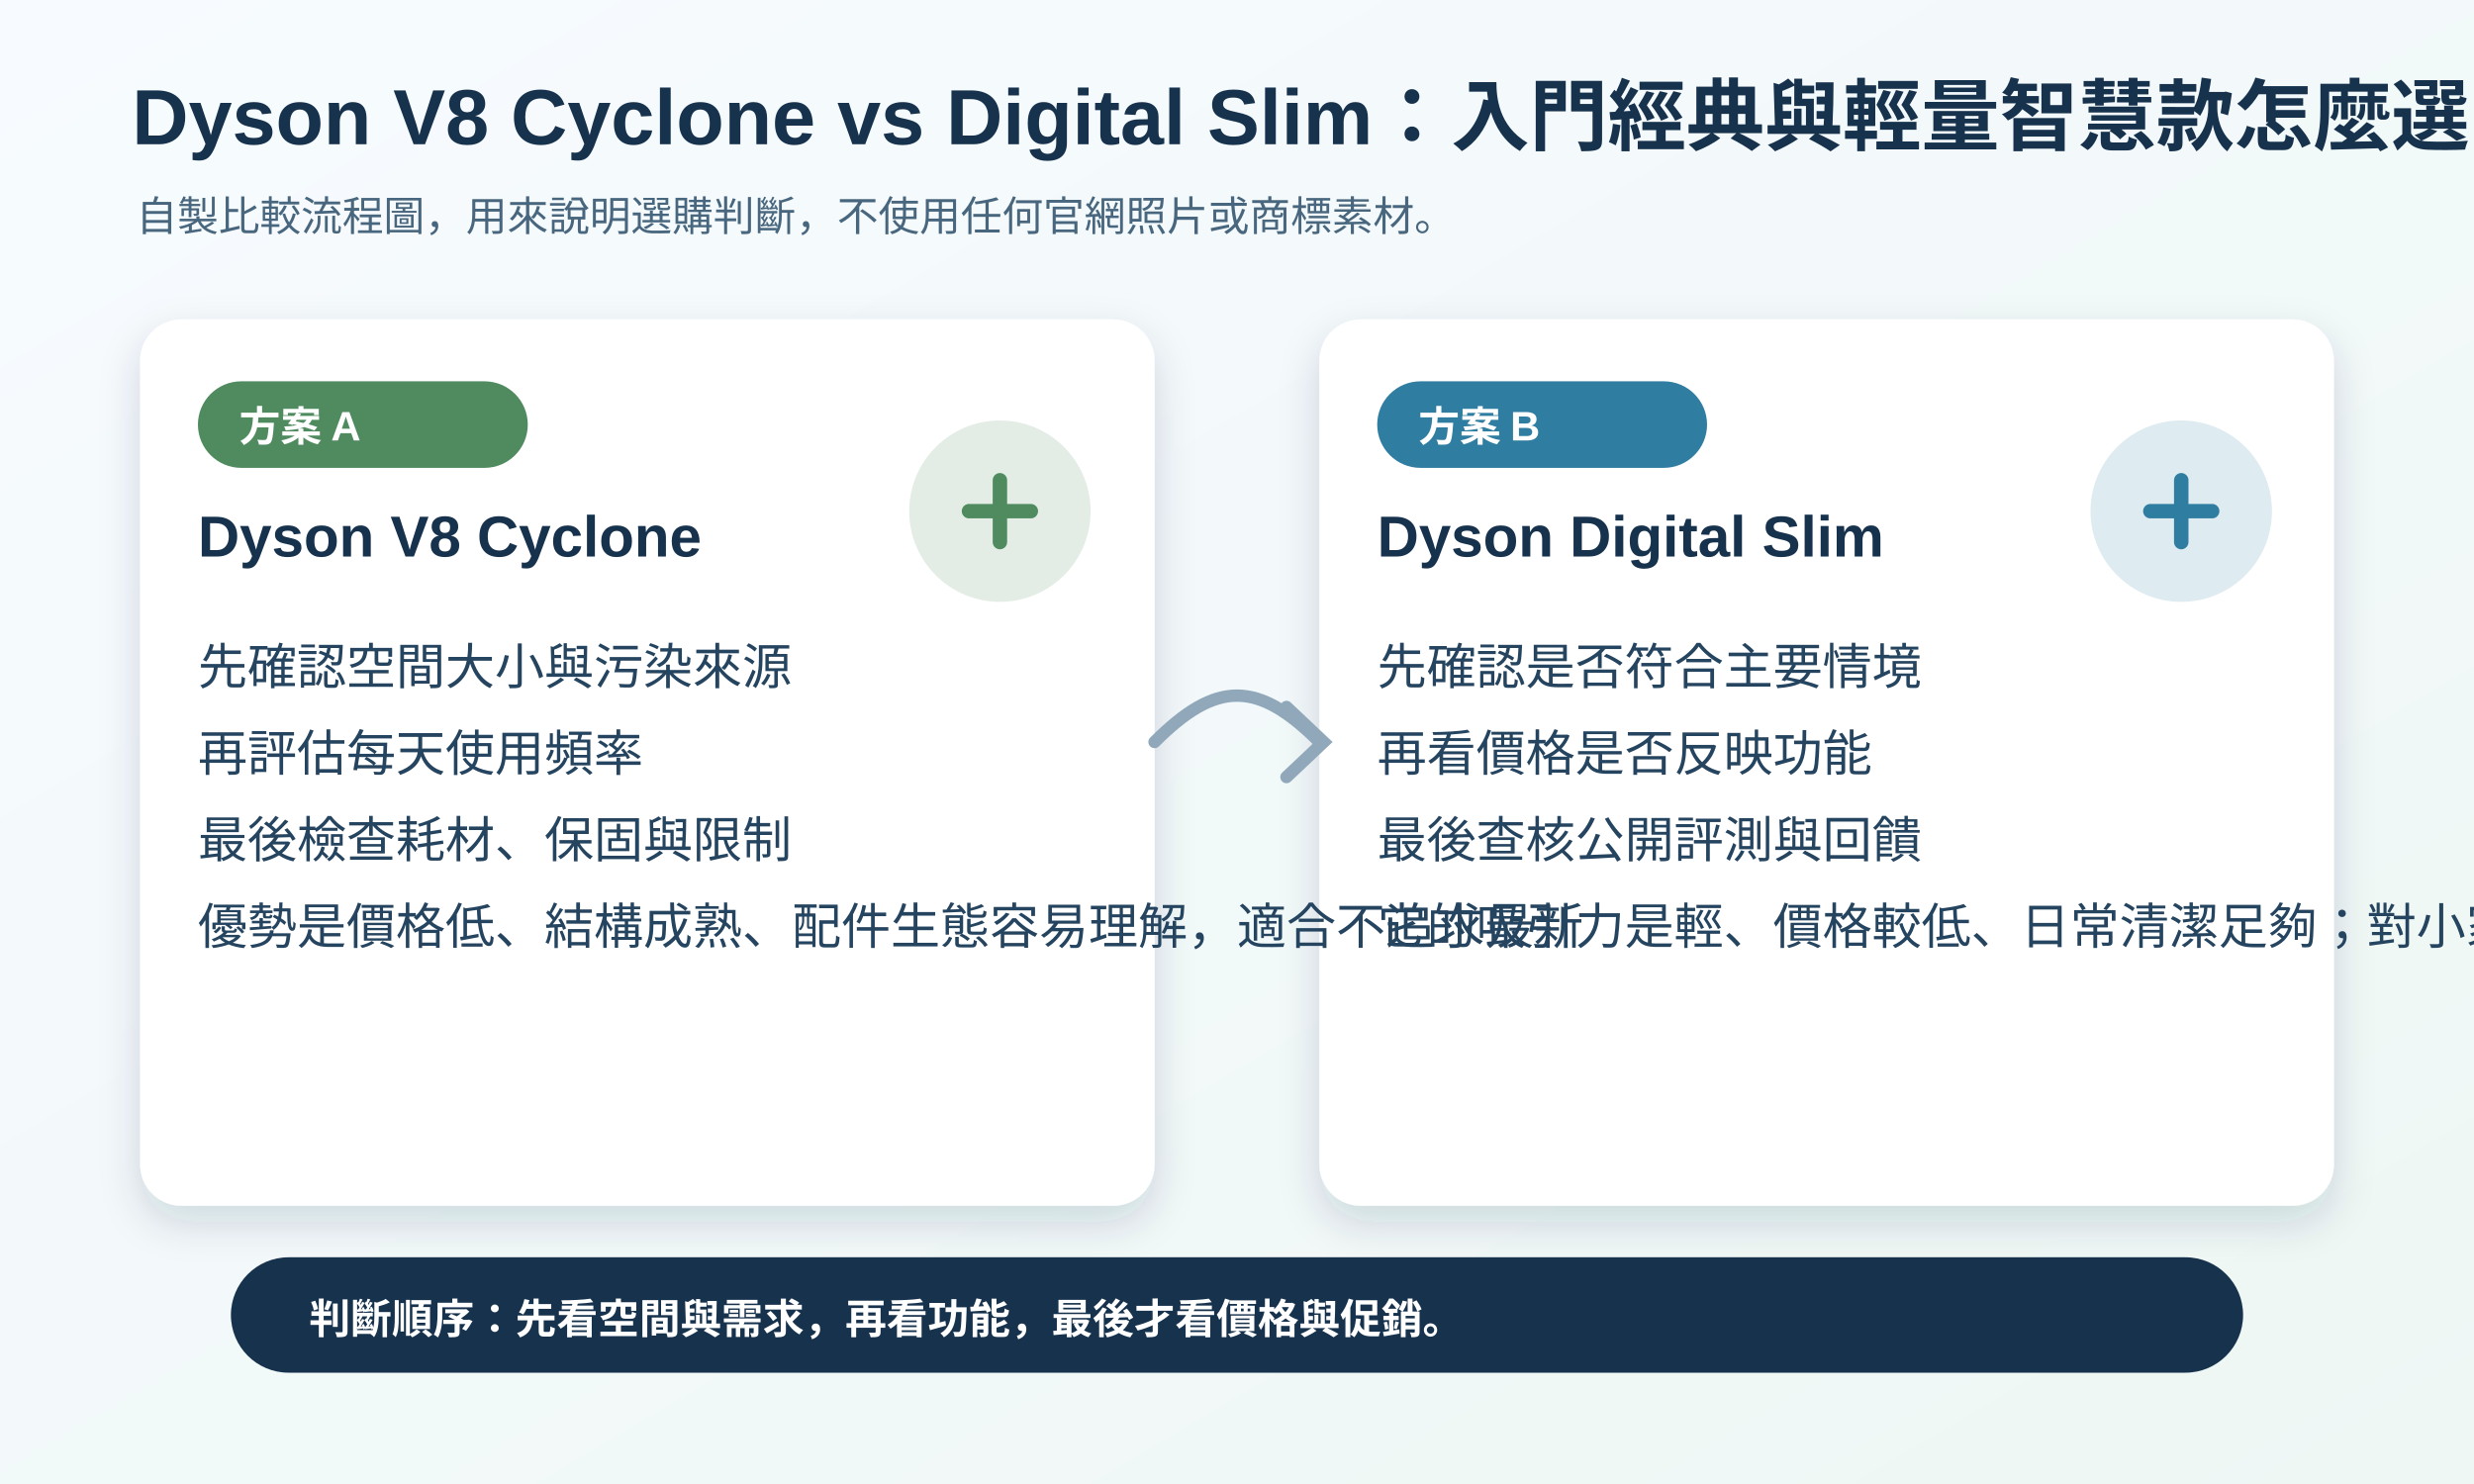
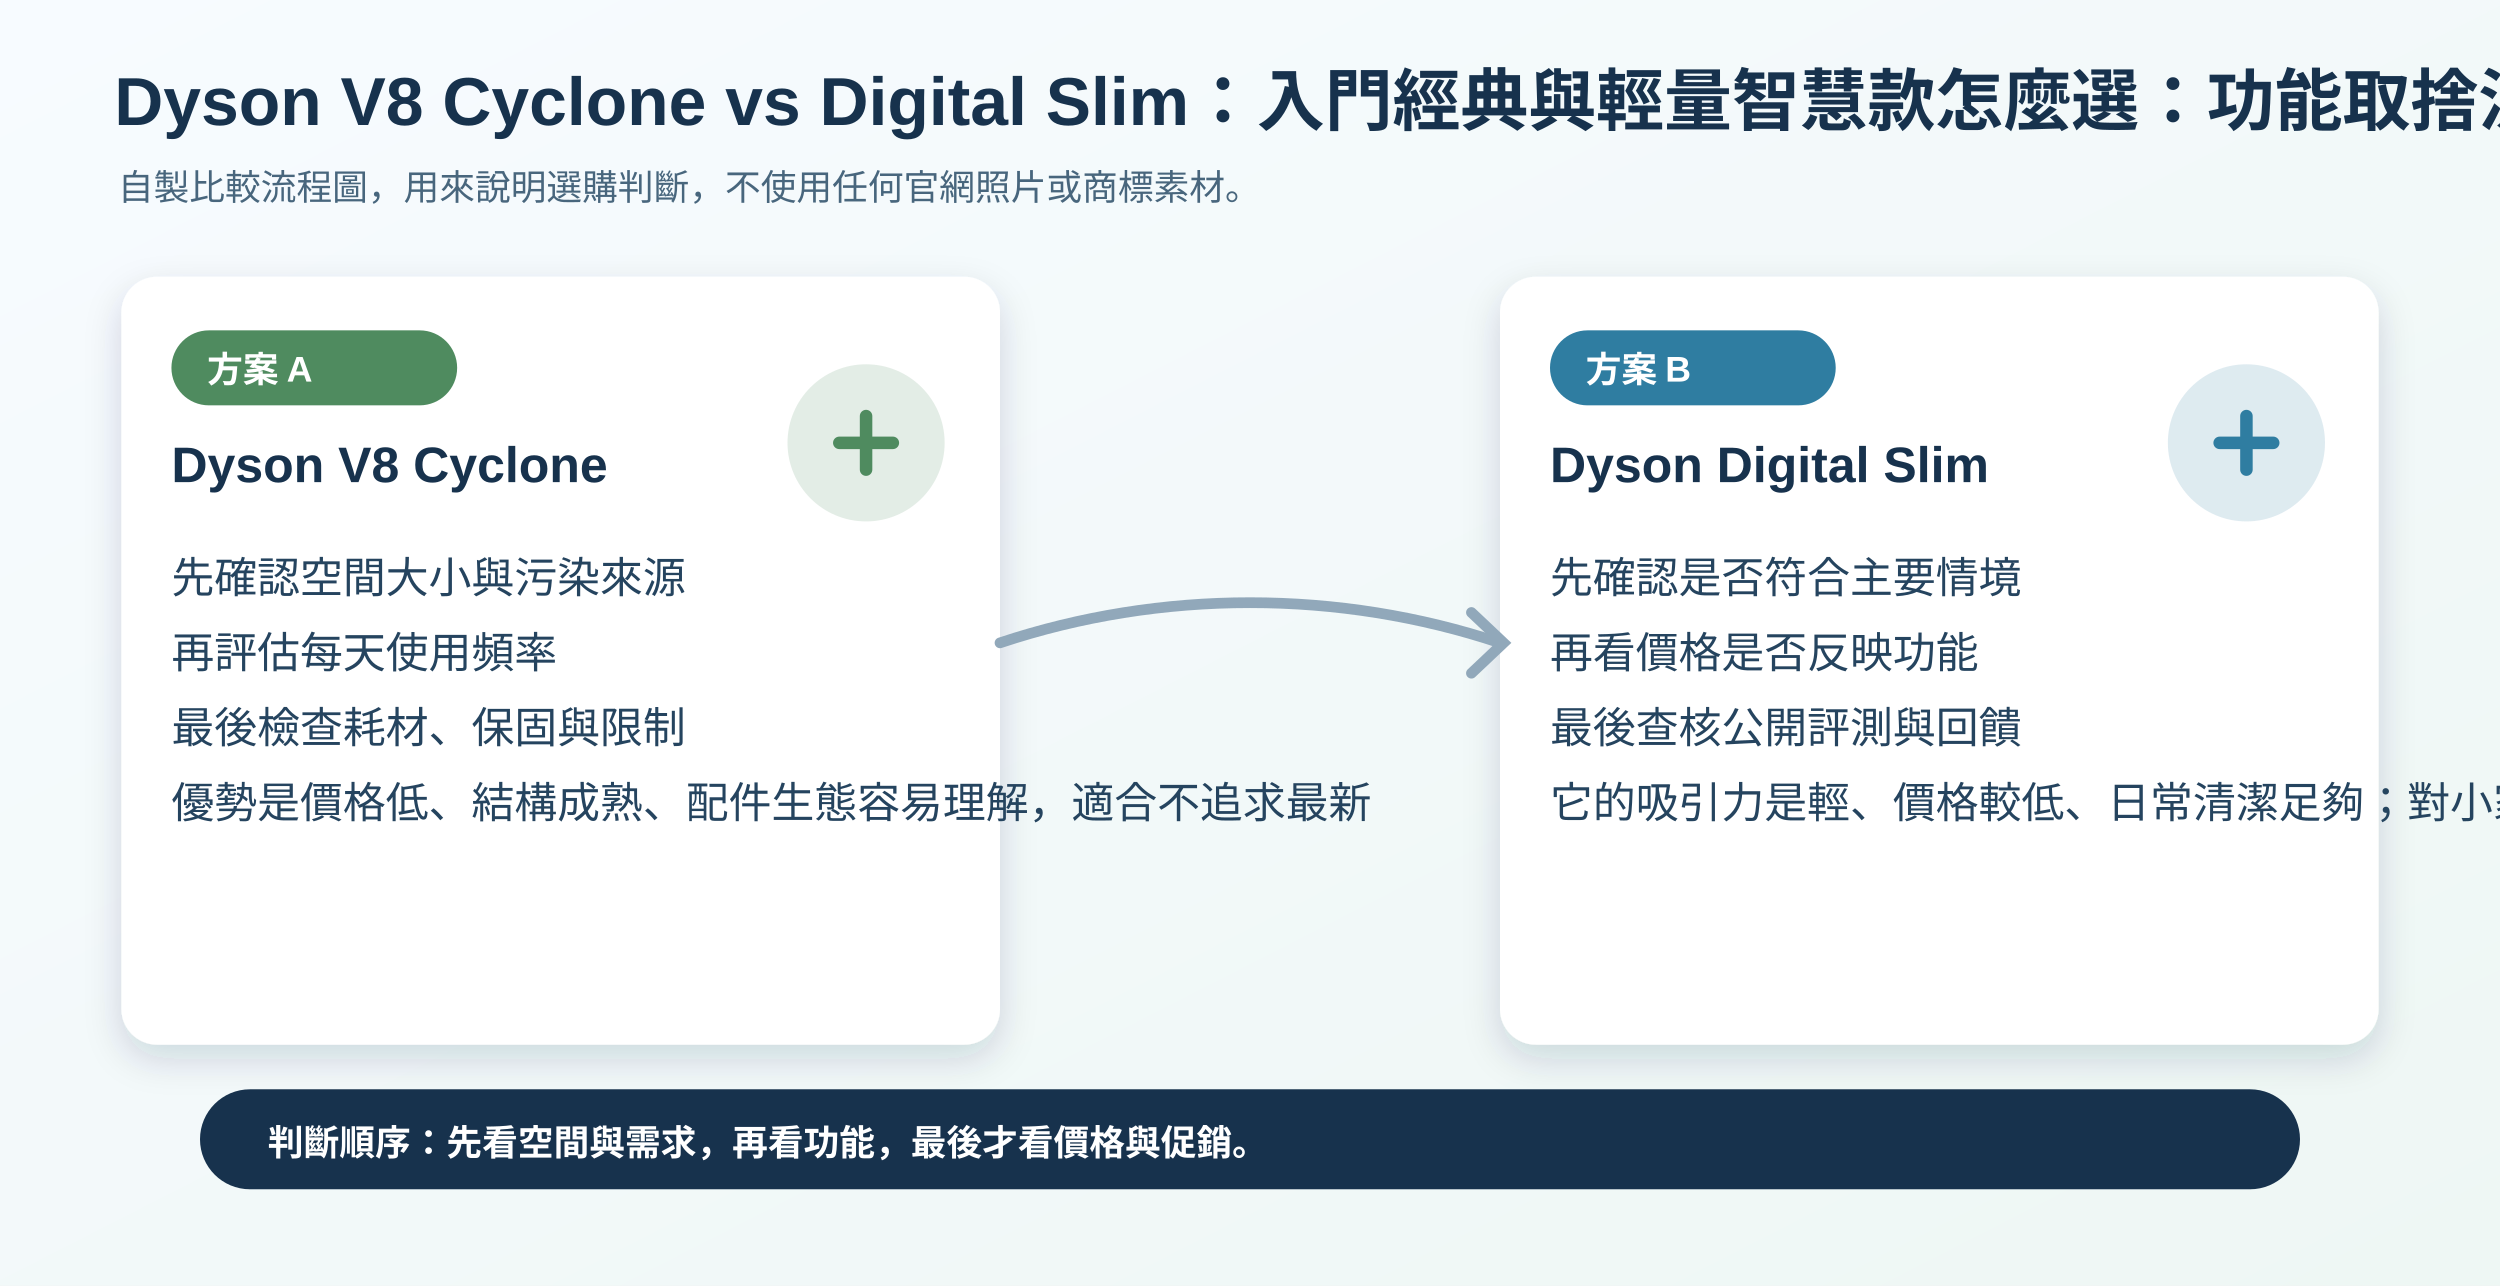
- <svg xmlns="http://www.w3.org/2000/svg" width="1200" height="720" viewBox="0 0 1200 720" role="img" aria-labelledby="title desc">
+ <svg xmlns="http://www.w3.org/2000/svg" width="1400" height="720" viewBox="0 0 1400 720" role="img" aria-labelledby="title desc">
  <defs>
    <linearGradient id="bg" x1="0" x2="1" y1="0" y2="1">
      <stop offset="0%" stop-color="#f7fbff" />
      <stop offset="100%" stop-color="#eef7f4" />
    </linearGradient>
    <filter id="shadow" x="-10%" y="-10%" width="120%" height="120%">
      <feDropShadow dx="0" dy="8" stdDeviation="10" flood-color="#17324d" flood-opacity="0.16" />
    </filter>
  </defs>
  <style>
    .title { font: 700 38px "Noto Sans TC", "Microsoft JhengHei", Arial, sans-serif; fill: #17324d; }
    .label { font: 700 28px "Noto Sans TC", "Microsoft JhengHei", Arial, sans-serif; fill: #17324d; }
    .body { font: 500 24px "Noto Sans TC", "Microsoft JhengHei", Arial, sans-serif; fill: #25445f; }
    .small { font: 500 20px "Noto Sans TC", "Microsoft JhengHei", Arial, sans-serif; fill: #48667d; }
    .pill { font: 700 20px "Noto Sans TC", "Microsoft JhengHei", Arial, sans-serif; fill: #ffffff; }
  </style>
-   <rect width="1200" height="720" rx="0" fill="url(#bg)" />
+   <rect width="1400" height="720" rx="0" fill="url(#bg)" />
  <text x="64" y="70" class="title">Dyson V8 Cyclone vs Digital Slim：入門經典與輕量智慧款怎麼選：功能取捨流程</text>
  <text x="66" y="112" class="small">自製比較流程圖，用來說明選購判斷，不使用任何官網照片或商標素材。</text>
  <rect x="68" y="155" width="492" height="430" rx="20" fill="#ffffff" filter="url(#shadow)" />
-   <rect x="640" y="155" width="492" height="430" rx="20" fill="#ffffff" filter="url(#shadow)" />
+   <rect x="840" y="155" width="492" height="430" rx="20" fill="#ffffff" filter="url(#shadow)" />
  <rect x="96" y="185" width="160" height="42" rx="21" fill="#4f8b5f" />
-   <rect x="668" y="185" width="160" height="42" rx="21" fill="#2f7da1" />
+   <rect x="868" y="185" width="160" height="42" rx="21" fill="#2f7da1" />
  <text x="116" y="214" class="pill">方案 A</text>
-   <text x="688" y="214" class="pill">方案 B</text>
+   <text x="888" y="214" class="pill">方案 B</text>
  <text x="96" y="270" class="label">Dyson V8 Cyclone</text>
-   <text x="668" y="270" class="label">Dyson Digital Slim</text>
+   <text x="868" y="270" class="label">Dyson Digital Slim</text>
  <circle cx="485" cy="248" r="44" fill="#4f8b5f" opacity="0.16" />
-   <circle cx="1058" cy="248" r="44" fill="#2f7da1" opacity="0.16" />
+   <circle cx="1258" cy="248" r="44" fill="#2f7da1" opacity="0.16" />
  <path d="M470 248 h30 m-15 -15 v30" stroke="#4f8b5f" stroke-width="7" stroke-linecap="round" />
-   <path d="M1043 248 h30 m-15 -15 v30" stroke="#2f7da1" stroke-width="7" stroke-linecap="round" />
+   <path d="M1243 248 h30 m-15 -15 v30" stroke="#2f7da1" stroke-width="7" stroke-linecap="round" />
  <text x="96" y="332" class="body" font-size="26">先確認空間大小與污染來源</text>
  <text x="96" y="374" class="body" font-size="26">再評估每天使用頻率</text>
  <text x="96" y="416" class="body" font-size="26">最後檢查耗材、保固與限制</text>
  <text x="96" y="458" class="body" font-size="26">優勢是價格低、結構成熟、配件生態容易理解，適合不追求最新</text>
-   <text x="668" y="332" class="body" font-size="26">先確認是否符合主要情境</text>
-   <text x="668" y="374" class="body" font-size="26">再看價格是否反映功能</text>
-   <text x="668" y="416" class="body" font-size="26">最後查核公開評測與回饋</text>
-   <text x="668" y="458" class="body" font-size="26">它的吸引力是輕、價格較低、日常清潔足夠；對小家庭與租屋族</text>
-   <path d="M560 360 C590 330 610 330 640 360" fill="none" stroke="#91a8ba" stroke-width="6" stroke-linecap="round" />
-   <path d="M624 343 L642 360 L624 377" fill="none" stroke="#91a8ba" stroke-width="6" stroke-linecap="round" />
-   <rect x="112" y="610" width="976" height="56" rx="28" fill="#17324d" />
+   <text x="868" y="332" class="body" font-size="26">先確認是否符合主要情境</text>
+   <text x="868" y="374" class="body" font-size="26">再看價格是否反映功能</text>
+   <text x="868" y="416" class="body" font-size="26">最後查核公開評測與回饋</text>
+   <text x="868" y="458" class="body" font-size="26">它的吸引力是輕、價格較低、日常清潔足夠；對小家庭與租屋族</text>
+   <path d="M560 360 C650 330 750 330 840 360" fill="none" stroke="#91a8ba" stroke-width="6" stroke-linecap="round" />
+   <path d="M824 343 L842 360 L824 377" fill="none" stroke="#91a8ba" stroke-width="6" stroke-linecap="round" />
+   <rect x="112" y="610" width="1176" height="56" rx="28" fill="#17324d" />
  <text x="150" y="647" class="pill">判斷順序：先看空間與需求，再看功能，最後才看價格與促銷。</text>
</svg>
